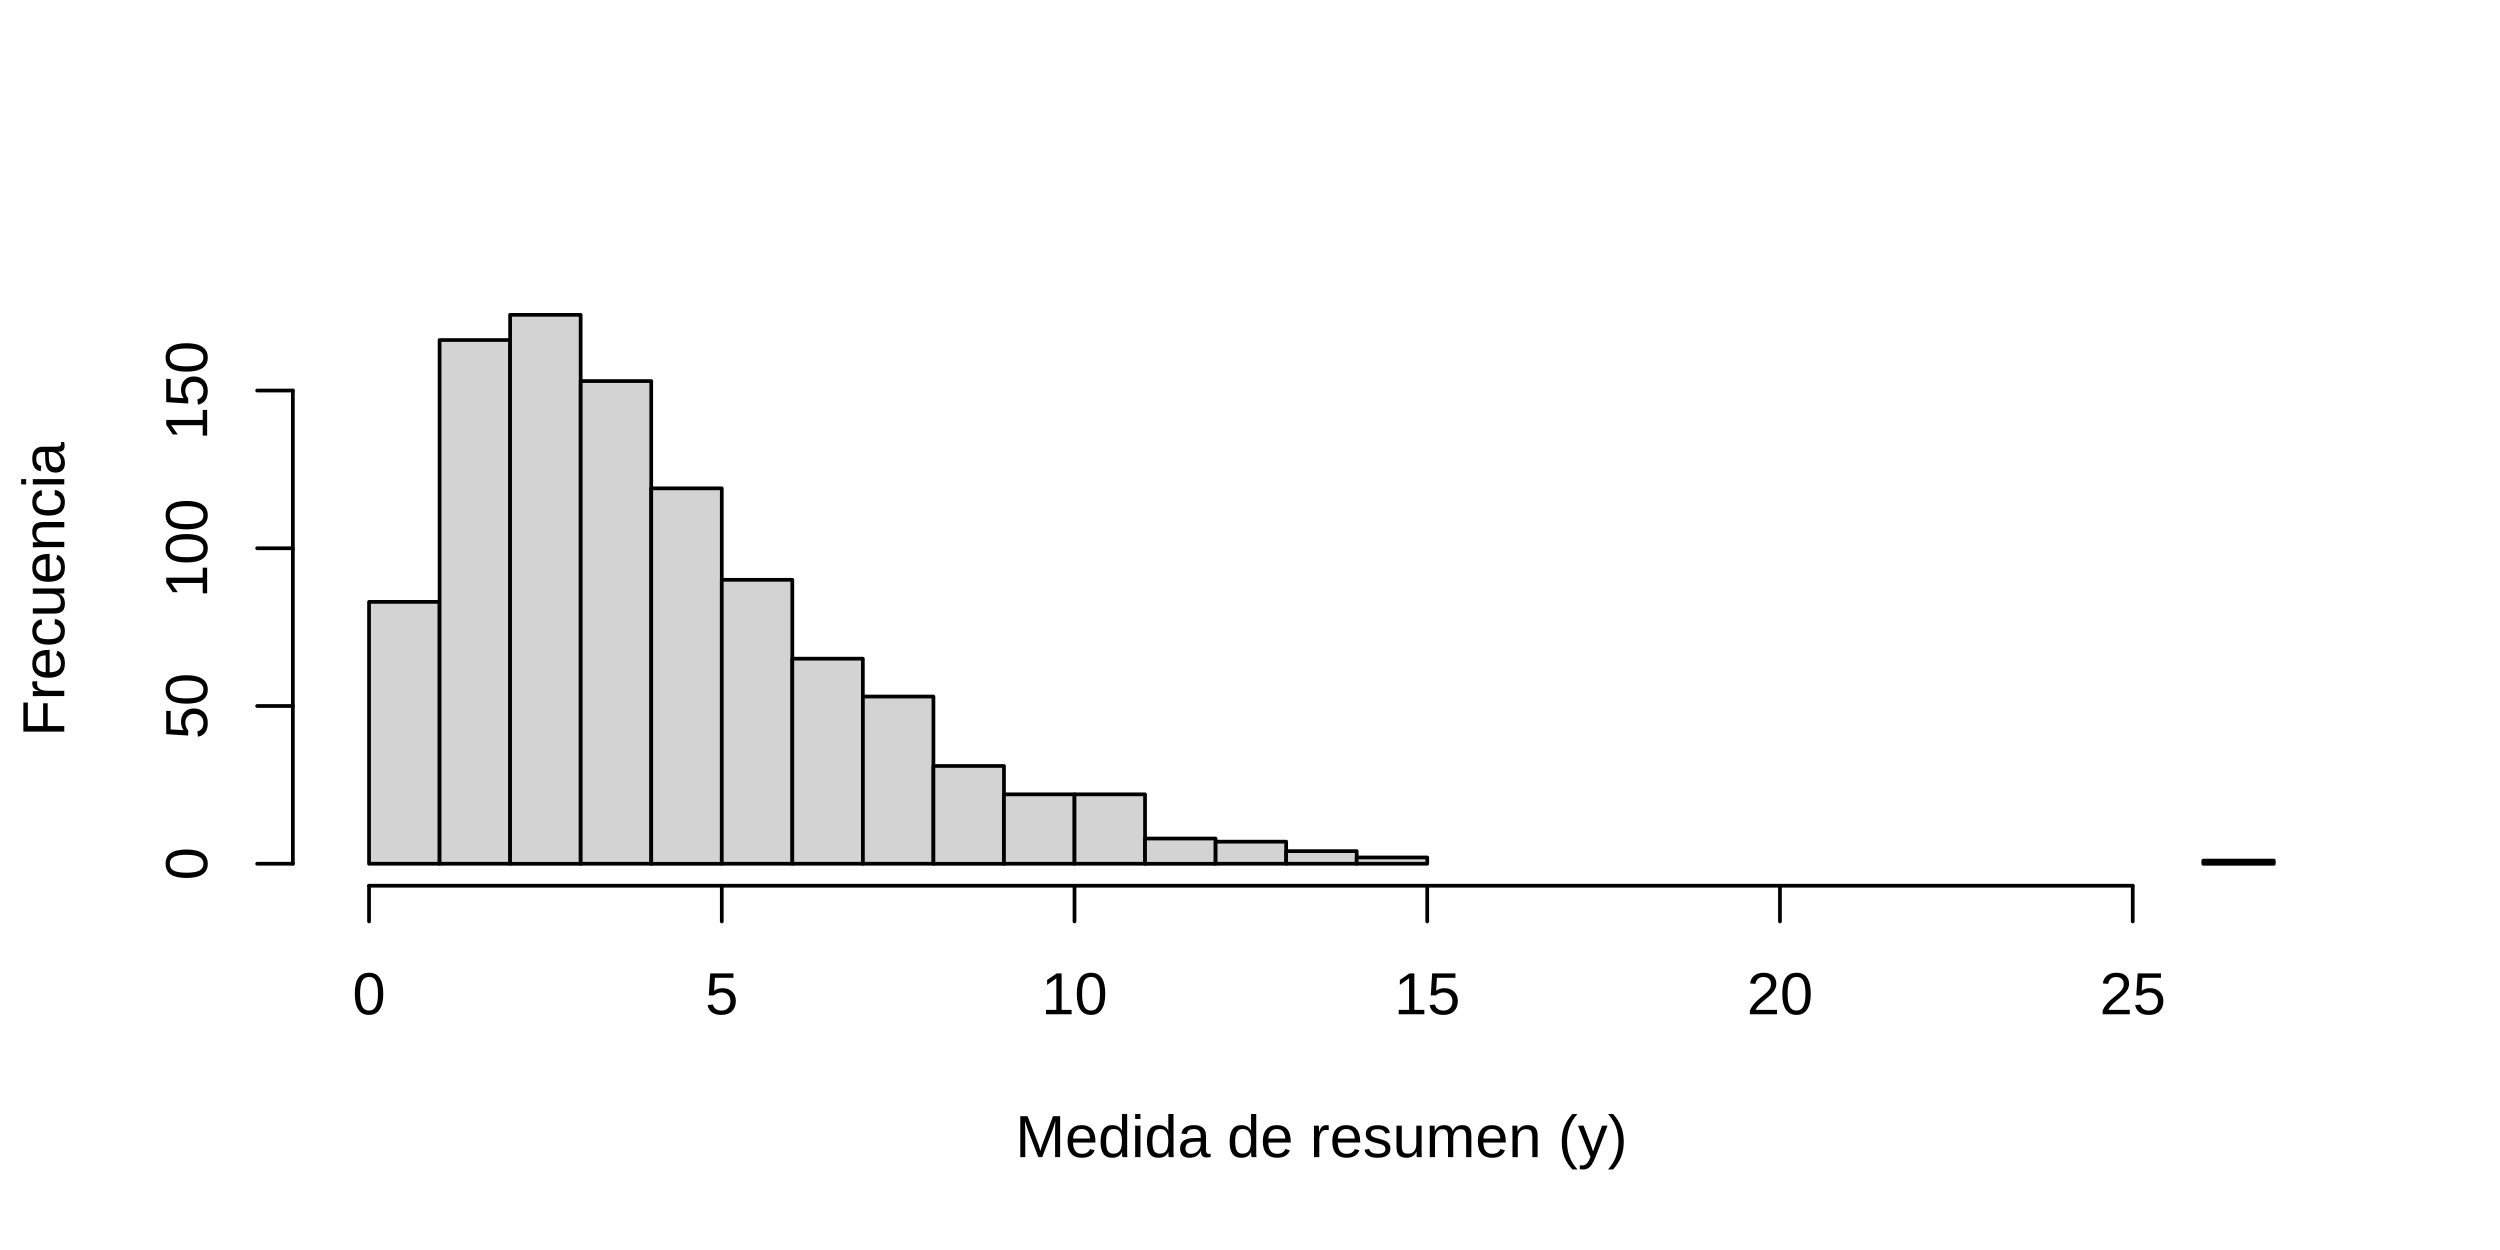
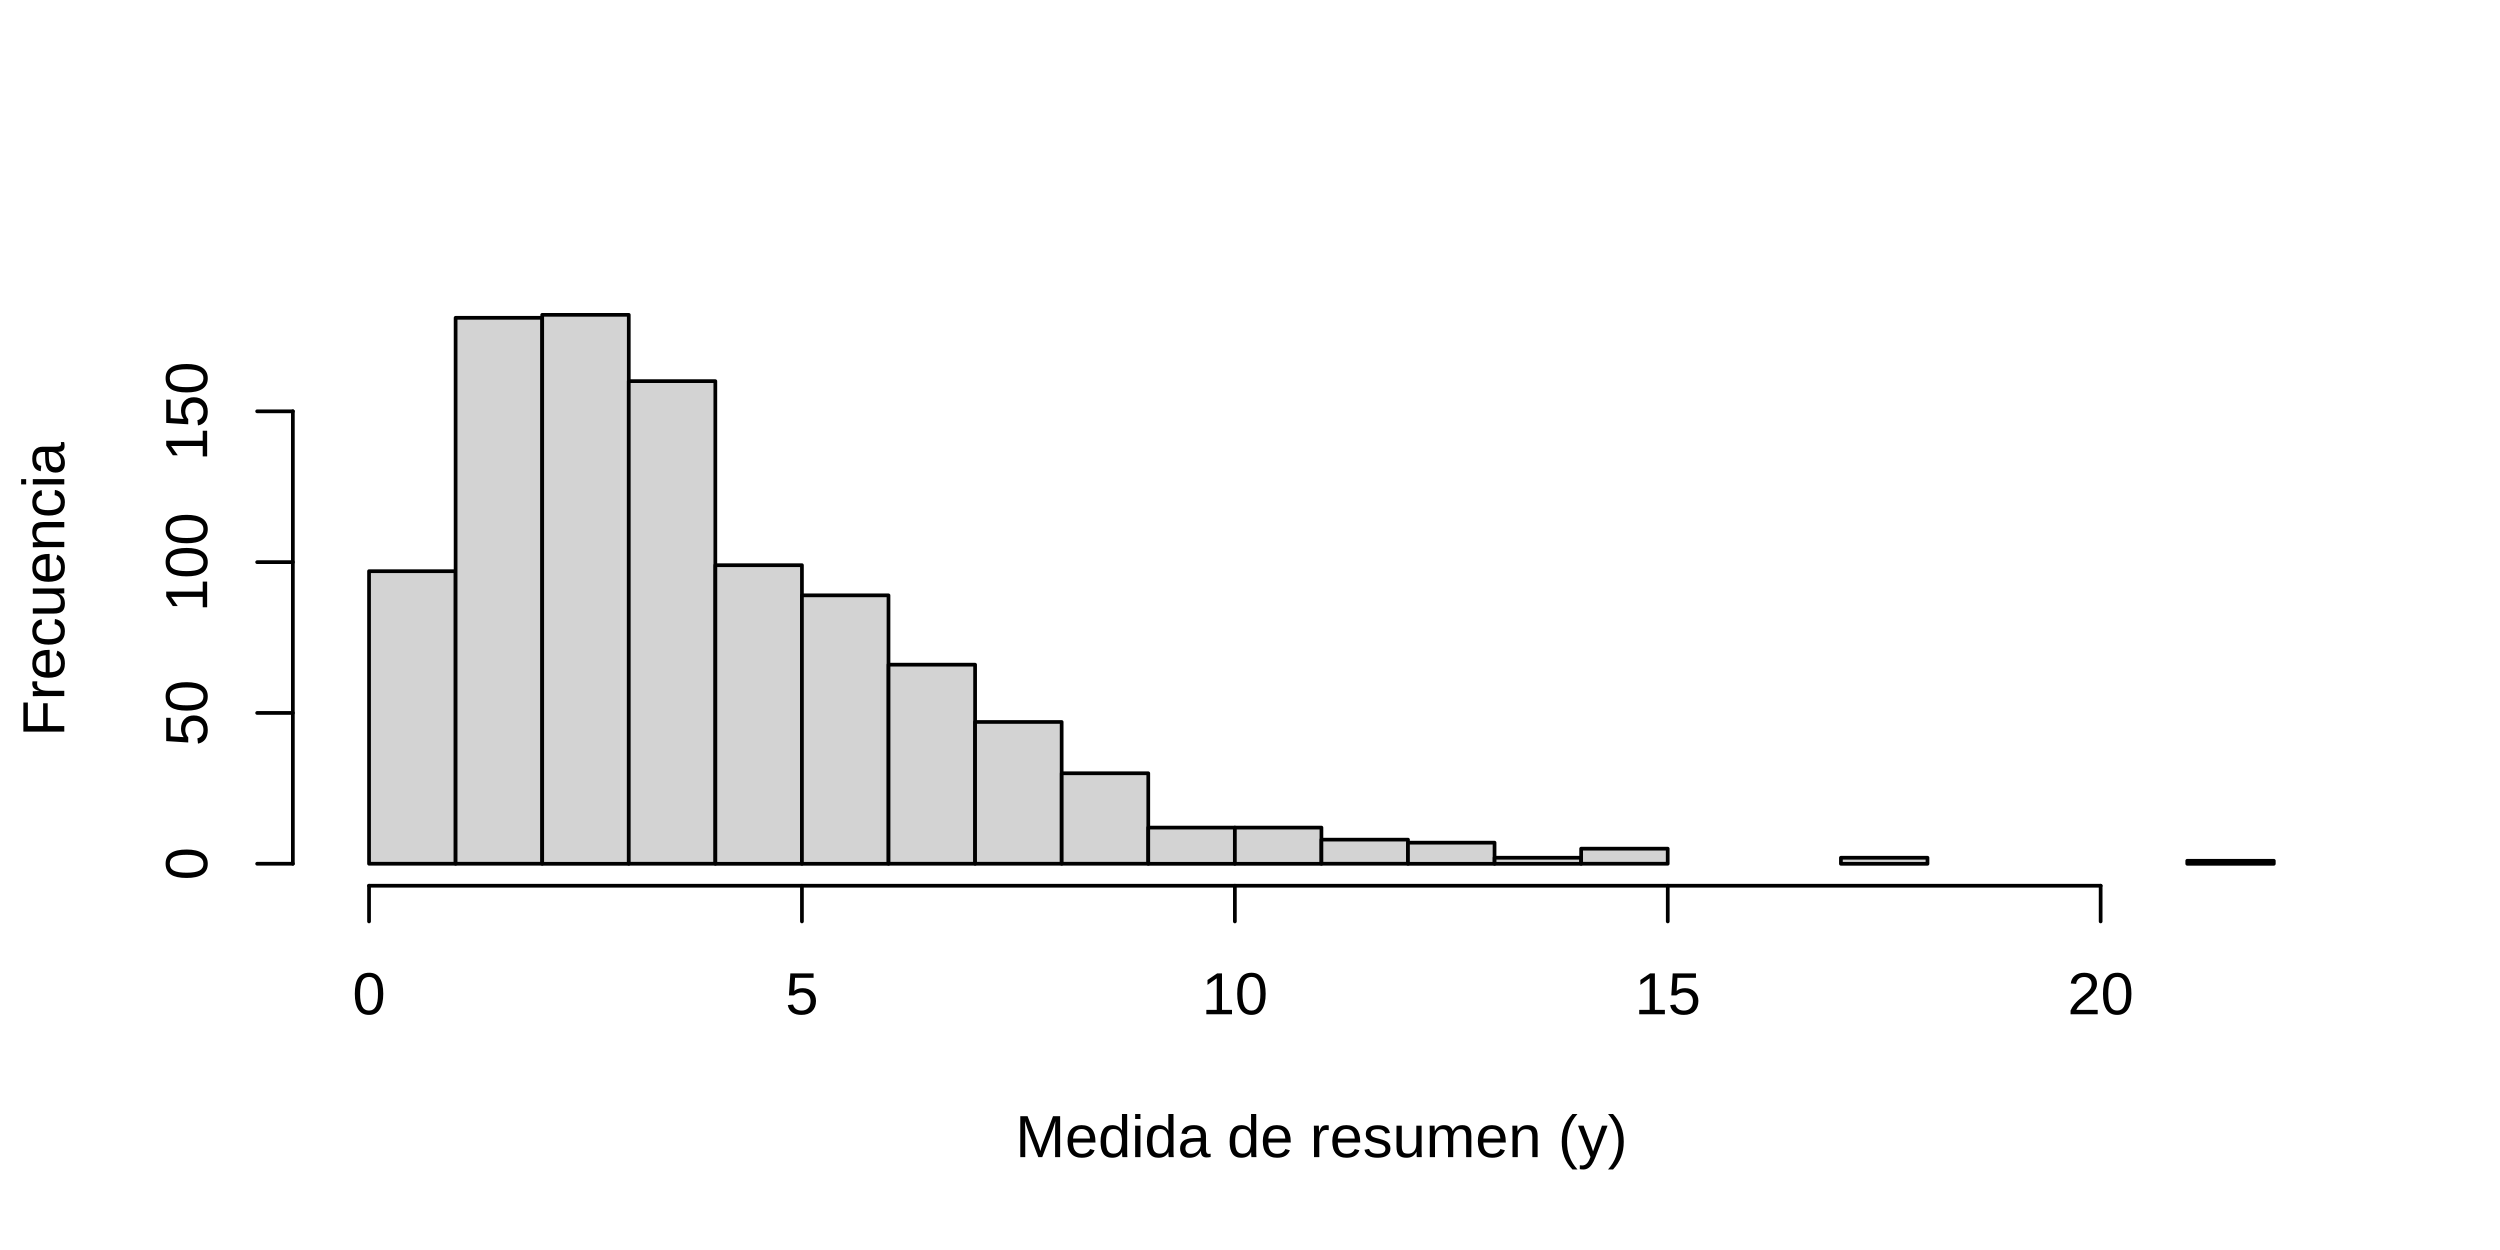
<svg xmlns="http://www.w3.org/2000/svg" class="svglite" width="504.00pt" height="252.00pt" viewBox="0 0 504.00 252.00">
  <defs>
    <style type="text/css">
    .svglite line, .svglite polyline, .svglite polygon, .svglite path, .svglite rect, .svglite circle {
      fill: none;
      stroke: #000000;
      stroke-linecap: round;
      stroke-linejoin: round;
      stroke-miterlimit: 10.00;
    }
    .svglite text {
      white-space: pre;
    }
  </style>
  </defs>
  <rect width="100%" height="100%" style="stroke: none; fill: #FFFFFF;" />
  <defs>
    <clipPath id="cpMC4wMHw1MDQuMDB8MC4wMHwyNTIuMDA=">
      <rect x="0.00" y="0.00" width="504.00" height="252.00" />
    </clipPath>
  </defs>
  <g clip-path="url(#cpMC4wMHw1MDQuMDB8MC4wMHwyNTIuMDA=)">
    <text x="266.40" y="233.28" text-anchor="middle" style="font-size: 12.00px; font-family: &quot;Arial&quot;;" textLength="123.38px" lengthAdjust="spacingAndGlyphs">Medida de resumen (y)</text>
    <text transform="translate(12.96,118.80) rotate(-90)" text-anchor="middle" style="font-size: 12.00px; font-family: &quot;Arial&quot;;" textLength="59.36px" lengthAdjust="spacingAndGlyphs">Frecuencia</text>
-     <line x1="74.40" y1="178.56" x2="429.96" y2="178.56" style="stroke-width: 0.75;" />
+     <line x1="74.40" y1="178.56" x2="423.49" y2="178.56" style="stroke-width: 0.75;" />
    <line x1="74.40" y1="178.56" x2="74.40" y2="185.76" style="stroke-width: 0.75;" />
-     <line x1="145.51" y1="178.56" x2="145.51" y2="185.76" style="stroke-width: 0.75;" />
-     <line x1="216.62" y1="178.56" x2="216.62" y2="185.76" style="stroke-width: 0.75;" />
-     <line x1="287.73" y1="178.56" x2="287.73" y2="185.76" style="stroke-width: 0.75;" />
-     <line x1="358.84" y1="178.56" x2="358.84" y2="185.76" style="stroke-width: 0.75;" />
-     <line x1="429.96" y1="178.56" x2="429.96" y2="185.76" style="stroke-width: 0.75;" />
+     <line x1="161.67" y1="178.56" x2="161.67" y2="185.76" style="stroke-width: 0.75;" />
+     <line x1="248.95" y1="178.56" x2="248.95" y2="185.76" style="stroke-width: 0.75;" />
+     <line x1="336.22" y1="178.56" x2="336.22" y2="185.76" style="stroke-width: 0.75;" />
+     <line x1="423.49" y1="178.56" x2="423.49" y2="185.76" style="stroke-width: 0.75;" />
    <text x="74.40" y="204.48" text-anchor="middle" style="font-size: 12.00px; font-family: &quot;Arial&quot;;" textLength="6.67px" lengthAdjust="spacingAndGlyphs">0</text>
-     <text x="145.51" y="204.48" text-anchor="middle" style="font-size: 12.00px; font-family: &quot;Arial&quot;;" textLength="6.67px" lengthAdjust="spacingAndGlyphs">5</text>
-     <text x="216.62" y="204.48" text-anchor="middle" style="font-size: 12.00px; font-family: &quot;Arial&quot;;" textLength="13.35px" lengthAdjust="spacingAndGlyphs">10</text>
-     <text x="287.73" y="204.48" text-anchor="middle" style="font-size: 12.00px; font-family: &quot;Arial&quot;;" textLength="13.35px" lengthAdjust="spacingAndGlyphs">15</text>
-     <text x="358.84" y="204.48" text-anchor="middle" style="font-size: 12.00px; font-family: &quot;Arial&quot;;" textLength="13.35px" lengthAdjust="spacingAndGlyphs">20</text>
-     <text x="429.96" y="204.48" text-anchor="middle" style="font-size: 12.00px; font-family: &quot;Arial&quot;;" textLength="13.35px" lengthAdjust="spacingAndGlyphs">25</text>
-     <line x1="59.04" y1="174.13" x2="59.04" y2="78.73" style="stroke-width: 0.75;" />
+     <text x="161.67" y="204.48" text-anchor="middle" style="font-size: 12.00px; font-family: &quot;Arial&quot;;" textLength="6.67px" lengthAdjust="spacingAndGlyphs">5</text>
+     <text x="248.95" y="204.48" text-anchor="middle" style="font-size: 12.00px; font-family: &quot;Arial&quot;;" textLength="13.35px" lengthAdjust="spacingAndGlyphs">10</text>
+     <text x="336.22" y="204.48" text-anchor="middle" style="font-size: 12.00px; font-family: &quot;Arial&quot;;" textLength="13.35px" lengthAdjust="spacingAndGlyphs">15</text>
+     <text x="423.49" y="204.48" text-anchor="middle" style="font-size: 12.00px; font-family: &quot;Arial&quot;;" textLength="13.35px" lengthAdjust="spacingAndGlyphs">20</text>
+     <line x1="59.04" y1="174.13" x2="59.04" y2="82.92" style="stroke-width: 0.75;" />
    <line x1="59.04" y1="174.13" x2="51.84" y2="174.13" style="stroke-width: 0.75;" />
-     <line x1="59.04" y1="142.33" x2="51.84" y2="142.33" style="stroke-width: 0.75;" />
-     <line x1="59.04" y1="110.53" x2="51.84" y2="110.53" style="stroke-width: 0.75;" />
-     <line x1="59.04" y1="78.73" x2="51.84" y2="78.73" style="stroke-width: 0.75;" />
+     <line x1="59.04" y1="143.73" x2="51.84" y2="143.73" style="stroke-width: 0.75;" />
+     <line x1="59.04" y1="113.33" x2="51.84" y2="113.33" style="stroke-width: 0.75;" />
+     <line x1="59.04" y1="82.92" x2="51.84" y2="82.92" style="stroke-width: 0.75;" />
    <text transform="translate(41.76,174.13) rotate(-90)" text-anchor="middle" style="font-size: 12.00px; font-family: &quot;Arial&quot;;" textLength="6.67px" lengthAdjust="spacingAndGlyphs">0</text>
-     <text transform="translate(41.76,142.33) rotate(-90)" text-anchor="middle" style="font-size: 12.00px; font-family: &quot;Arial&quot;;" textLength="13.35px" lengthAdjust="spacingAndGlyphs">50</text>
-     <text transform="translate(41.76,110.53) rotate(-90)" text-anchor="middle" style="font-size: 12.00px; font-family: &quot;Arial&quot;;" textLength="20.02px" lengthAdjust="spacingAndGlyphs">100</text>
-     <text transform="translate(41.76,78.73) rotate(-90)" text-anchor="middle" style="font-size: 12.00px; font-family: &quot;Arial&quot;;" textLength="20.02px" lengthAdjust="spacingAndGlyphs">150</text>
+     <text transform="translate(41.76,143.73) rotate(-90)" text-anchor="middle" style="font-size: 12.00px; font-family: &quot;Arial&quot;;" textLength="13.35px" lengthAdjust="spacingAndGlyphs">50</text>
+     <text transform="translate(41.76,113.33) rotate(-90)" text-anchor="middle" style="font-size: 12.00px; font-family: &quot;Arial&quot;;" textLength="20.02px" lengthAdjust="spacingAndGlyphs">100</text>
+     <text transform="translate(41.76,82.92) rotate(-90)" text-anchor="middle" style="font-size: 12.00px; font-family: &quot;Arial&quot;;" textLength="20.02px" lengthAdjust="spacingAndGlyphs">150</text>
  </g>
  <defs>
    <clipPath id="cpNTkuMDR8NDczLjc2fDU5LjA0fDE3OC41Ng==">
      <rect x="59.04" y="59.04" width="414.72" height="119.52" />
    </clipPath>
  </defs>
  <g clip-path="url(#cpNTkuMDR8NDczLjc2fDU5LjA0fDE3OC41Ng==)">
-     <rect x="74.40" y="121.34" width="14.22" height="52.79" style="stroke-width: 0.75; fill: #D3D3D3;" />
-     <rect x="88.62" y="68.55" width="14.22" height="105.58" style="stroke-width: 0.75; fill: #D3D3D3;" />
-     <rect x="102.84" y="63.47" width="14.22" height="110.67" style="stroke-width: 0.75; fill: #D3D3D3;" />
-     <rect x="117.07" y="76.82" width="14.22" height="97.31" style="stroke-width: 0.75; fill: #D3D3D3;" />
-     <rect x="131.29" y="98.45" width="14.22" height="75.69" style="stroke-width: 0.75; fill: #D3D3D3;" />
-     <rect x="145.51" y="116.89" width="14.22" height="57.24" style="stroke-width: 0.75; fill: #D3D3D3;" />
-     <rect x="159.73" y="132.79" width="14.22" height="41.34" style="stroke-width: 0.75; fill: #D3D3D3;" />
-     <rect x="173.96" y="140.42" width="14.22" height="33.71" style="stroke-width: 0.75; fill: #D3D3D3;" />
-     <rect x="188.18" y="154.42" width="14.22" height="19.72" style="stroke-width: 0.75; fill: #D3D3D3;" />
-     <rect x="202.40" y="160.14" width="14.22" height="13.99" style="stroke-width: 0.75; fill: #D3D3D3;" />
-     <rect x="216.62" y="160.14" width="14.22" height="13.99" style="stroke-width: 0.75; fill: #D3D3D3;" />
-     <rect x="230.84" y="169.05" width="14.22" height="5.09" style="stroke-width: 0.75; fill: #D3D3D3;" />
-     <rect x="245.07" y="169.68" width="14.22" height="4.45" style="stroke-width: 0.75; fill: #D3D3D3;" />
-     <rect x="259.29" y="171.59" width="14.22" height="2.54" style="stroke-width: 0.75; fill: #D3D3D3;" />
-     <rect x="273.51" y="172.86" width="14.22" height="1.27" style="stroke-width: 0.75; fill: #D3D3D3;" />
-     <rect x="287.73" y="174.13" width="14.22" height="0.00" style="stroke-width: 0.75; fill: #D3D3D3;" />
-     <rect x="301.96" y="174.13" width="14.22" height="0.00" style="stroke-width: 0.75; fill: #D3D3D3;" />
-     <rect x="316.18" y="174.13" width="14.22" height="0.00" style="stroke-width: 0.75; fill: #D3D3D3;" />
-     <rect x="330.40" y="174.13" width="14.22" height="0.00" style="stroke-width: 0.75; fill: #D3D3D3;" />
-     <rect x="344.62" y="174.13" width="14.22" height="0.00" style="stroke-width: 0.75; fill: #D3D3D3;" />
-     <rect x="358.84" y="174.13" width="14.22" height="0.00" style="stroke-width: 0.75; fill: #D3D3D3;" />
-     <rect x="373.07" y="174.13" width="14.22" height="0.00" style="stroke-width: 0.75; fill: #D3D3D3;" />
-     <rect x="387.29" y="174.13" width="14.22" height="0.00" style="stroke-width: 0.75; fill: #D3D3D3;" />
-     <rect x="401.51" y="174.13" width="14.22" height="0.00" style="stroke-width: 0.75; fill: #D3D3D3;" />
-     <rect x="415.73" y="174.13" width="14.22" height="0.00" style="stroke-width: 0.75; fill: #D3D3D3;" />
-     <rect x="429.96" y="174.13" width="14.22" height="0.00" style="stroke-width: 0.75; fill: #D3D3D3;" />
-     <rect x="444.18" y="173.50" width="14.22" height="0.64" style="stroke-width: 0.75; fill: #D3D3D3;" />
+     <rect x="74.40" y="115.15" width="17.45" height="58.98" style="stroke-width: 0.75; fill: #D3D3D3;" />
+     <rect x="91.85" y="64.07" width="17.45" height="110.06" style="stroke-width: 0.75; fill: #D3D3D3;" />
+     <rect x="109.31" y="63.47" width="17.45" height="110.67" style="stroke-width: 0.75; fill: #D3D3D3;" />
+     <rect x="126.76" y="76.84" width="17.45" height="97.29" style="stroke-width: 0.75; fill: #D3D3D3;" />
+     <rect x="144.22" y="113.94" width="17.45" height="60.20" style="stroke-width: 0.75; fill: #D3D3D3;" />
+     <rect x="161.67" y="120.02" width="17.45" height="54.12" style="stroke-width: 0.75; fill: #D3D3D3;" />
+     <rect x="179.13" y="134.00" width="17.45" height="40.13" style="stroke-width: 0.75; fill: #D3D3D3;" />
+     <rect x="196.58" y="145.55" width="17.45" height="28.58" style="stroke-width: 0.75; fill: #D3D3D3;" />
+     <rect x="214.04" y="155.89" width="17.45" height="18.24" style="stroke-width: 0.75; fill: #D3D3D3;" />
+     <rect x="231.49" y="166.84" width="17.45" height="7.30" style="stroke-width: 0.75; fill: #D3D3D3;" />
+     <rect x="248.95" y="166.84" width="17.45" height="7.30" style="stroke-width: 0.75; fill: #D3D3D3;" />
+     <rect x="266.40" y="169.27" width="17.45" height="4.86" style="stroke-width: 0.75; fill: #D3D3D3;" />
+     <rect x="283.85" y="169.88" width="17.45" height="4.26" style="stroke-width: 0.75; fill: #D3D3D3;" />
+     <rect x="301.31" y="172.92" width="17.45" height="1.22" style="stroke-width: 0.75; fill: #D3D3D3;" />
+     <rect x="318.76" y="171.09" width="17.45" height="3.04" style="stroke-width: 0.75; fill: #D3D3D3;" />
+     <rect x="336.22" y="174.13" width="17.45" height="0.00" style="stroke-width: 0.75; fill: #D3D3D3;" />
+     <rect x="353.67" y="174.13" width="17.45" height="0.00" style="stroke-width: 0.75; fill: #D3D3D3;" />
+     <rect x="371.13" y="172.92" width="17.45" height="1.22" style="stroke-width: 0.75; fill: #D3D3D3;" />
+     <rect x="388.58" y="174.13" width="17.45" height="0.00" style="stroke-width: 0.75; fill: #D3D3D3;" />
+     <rect x="406.04" y="174.13" width="17.45" height="0.00" style="stroke-width: 0.75; fill: #D3D3D3;" />
+     <rect x="423.49" y="174.13" width="17.45" height="0.00" style="stroke-width: 0.75; fill: #D3D3D3;" />
+     <rect x="440.95" y="173.53" width="17.45" height="0.61" style="stroke-width: 0.75; fill: #D3D3D3;" />
  </g>
</svg>
